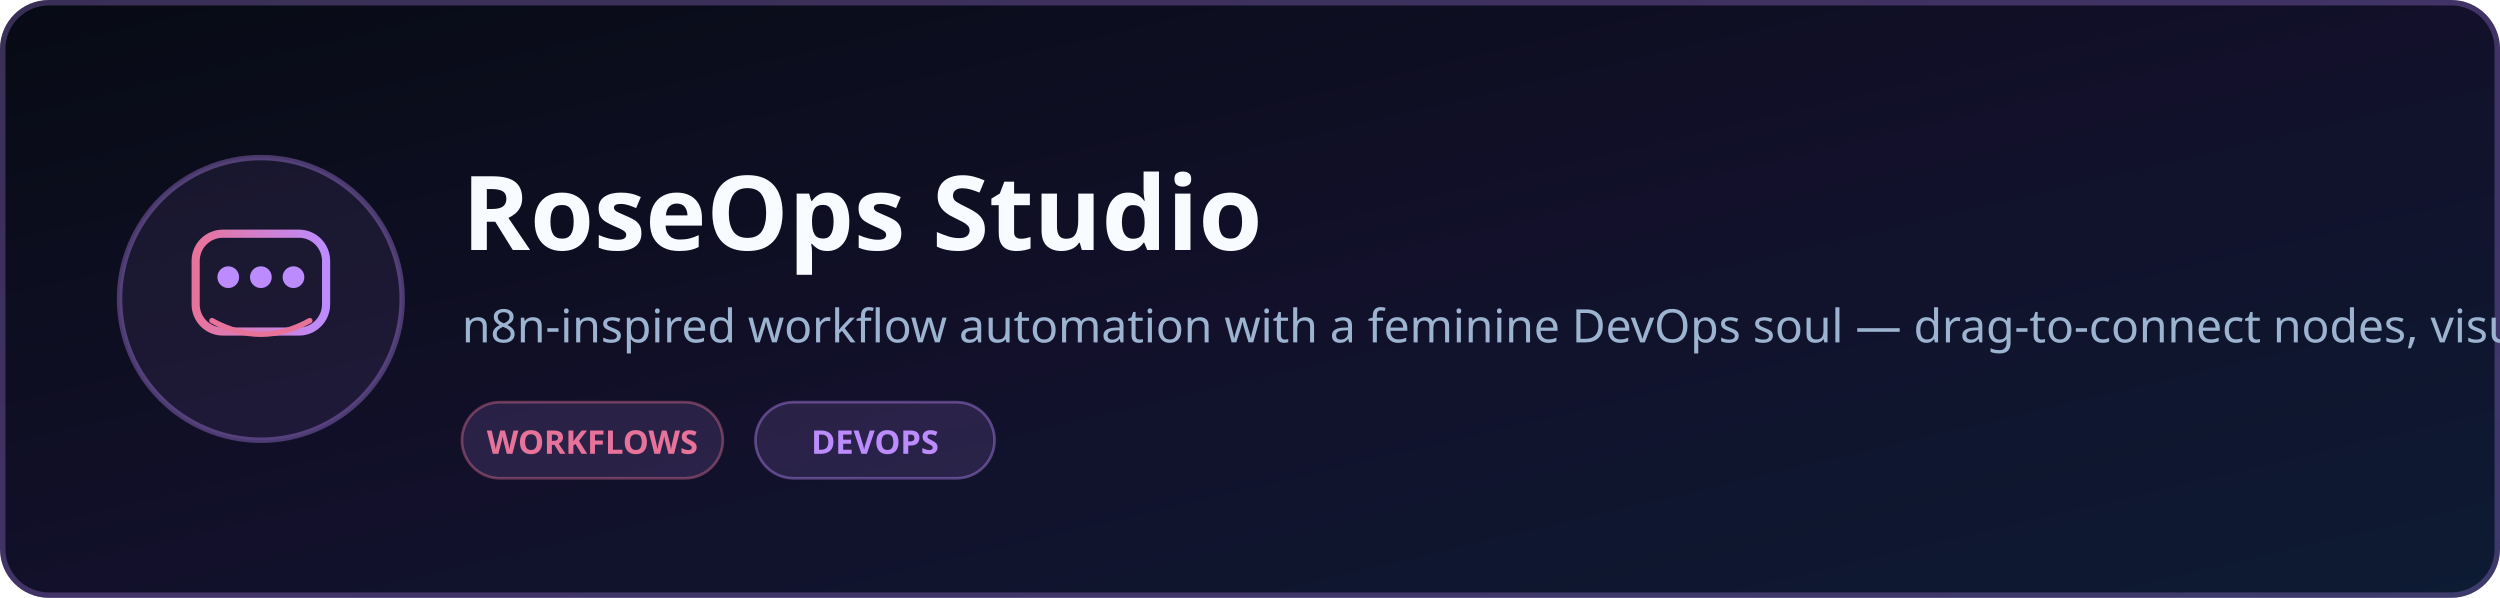
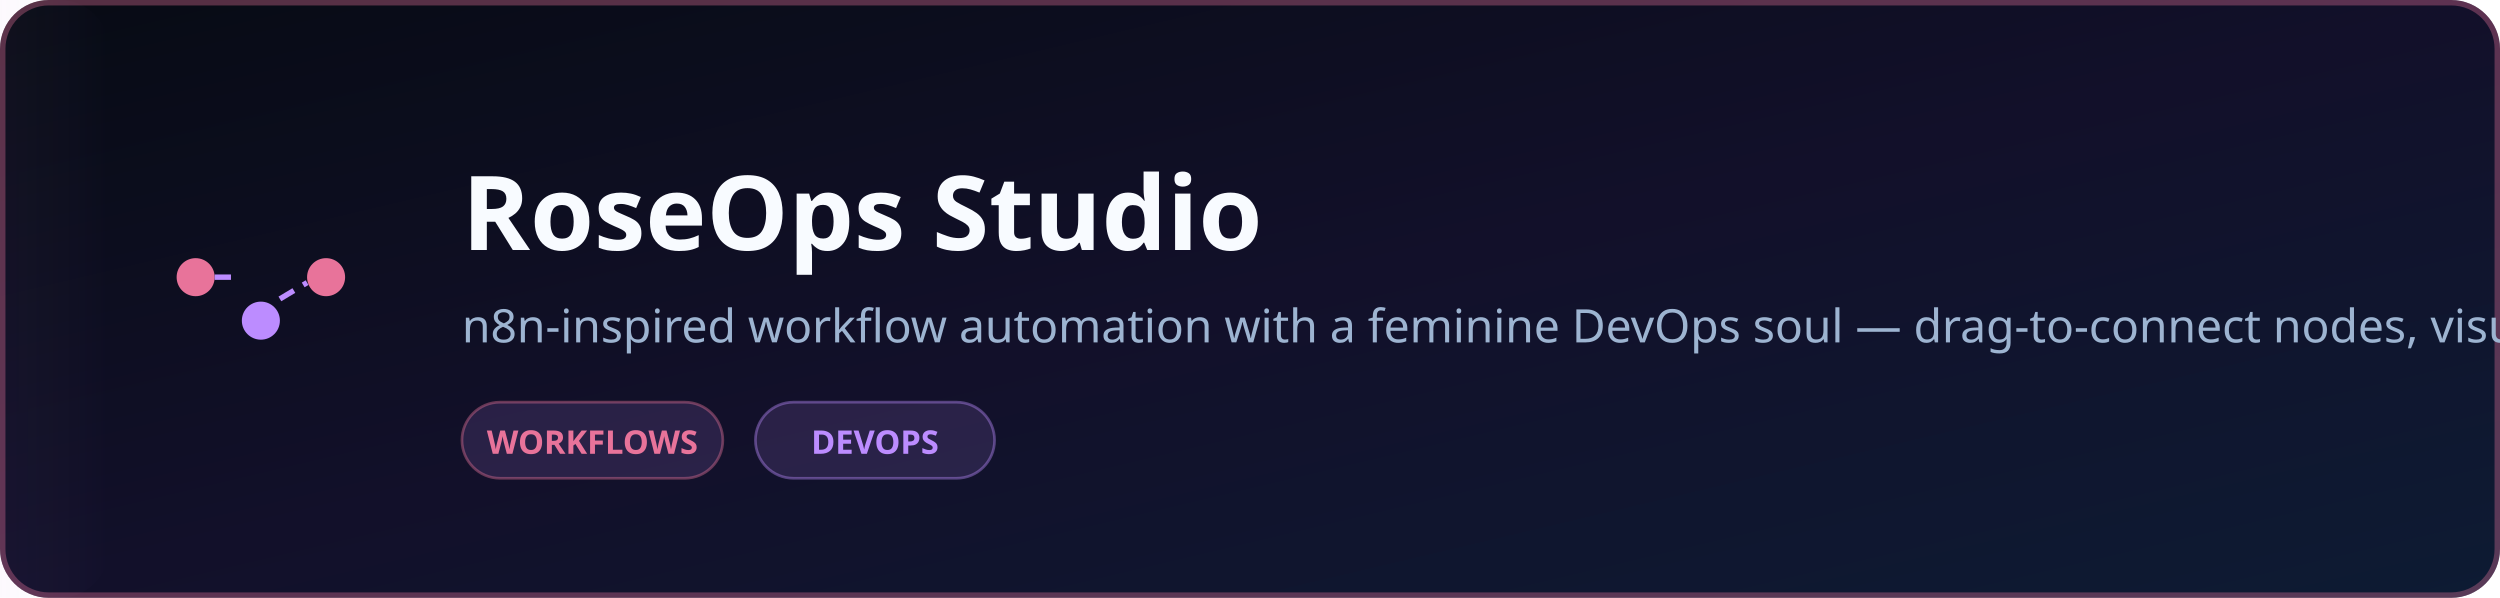
<svg xmlns="http://www.w3.org/2000/svg" width="920" height="220" viewBox="0 0 920 220" role="img" aria-label="RoseOps Studio">
  <defs>
    <linearGradient id="bg" x1="0%" y1="0%" x2="100%" y2="100%">
      <stop offset="0%" stop-color="#070b14" />
      <stop offset="50%" stop-color="#12102a" />
      <stop offset="100%" stop-color="#0d1b33" />
    </linearGradient>
    <linearGradient id="accent" x1="0%" y1="0%" x2="100%" y2="0%">
      <stop offset="0%" stop-color="#e8739a" />
      <stop offset="100%" stop-color="#bc8cff" />
    </linearGradient>
+     <linearGradient id="shimmer" x1="0%" y1="0%" x2="100%" y2="0%">
+       <stop offset="0%" stop-color="#e8739a" stop-opacity="0" />
+       <stop offset="50%" stop-color="#e8739a" stop-opacity="0.15" />
+       <stop offset="100%" stop-color="#bc8cff" stop-opacity="0" />
+     </linearGradient>
  </defs>
  <rect width="920" height="220" rx="18" fill="url(#bg)" />
-   <rect x="1" y="1" width="918" height="218" rx="17" fill="none" stroke="rgba(188,140,255,0.28)" stroke-width="2" />
-   <circle cx="96" cy="110" r="52" fill="rgba(188,140,255,0.08)" stroke="rgba(188,140,255,0.35)" stroke-width="2" />
-   <rect x="72" y="86" width="48" height="36" rx="10" fill="none" stroke="url(#accent)" stroke-width="3" />
-   <circle cx="84" cy="102" r="4" fill="#bc8cff" />
-   <circle cx="96" cy="102" r="4" fill="#bc8cff" />
-   <circle cx="108" cy="102" r="4" fill="#bc8cff" />
-   <path d="M78 118 Q96 128 114 118" fill="none" stroke="#e8739a" stroke-width="2" stroke-linecap="round" />
+   <rect x="-200" y="0" width="240" height="220" rx="18" fill="url(#shimmer)" opacity="0.9">
+     <animate attributeName="x" values="-240;920" dur="7s" repeatCount="indefinite" />
+   </rect>
+   <rect x="1" y="1" width="918" height="218" rx="17" fill="none" stroke="#e8739a" stroke-width="2" opacity="0.35">
+     <animate attributeName="opacity" values="0.35;0.65;0.35" dur="3s" repeatCount="indefinite" />
+   </rect>
+   <circle cx="72" cy="102" r="7" fill="#e8739a">
+     <animate attributeName="r" values="7;9;7" dur="1.2s" repeatCount="indefinite" />
+   </circle>
+   <circle cx="96" cy="118" r="7" fill="#bc8cff">
+     <animate attributeName="r" values="7;9;7" dur="1.2s" begin="0.4s" repeatCount="indefinite" />
+   </circle>
+   <circle cx="120" cy="102" r="7" fill="#e8739a">
+     <animate attributeName="r" values="7;9;7" dur="1.2s" begin="0.8s" repeatCount="indefinite" />
+   </circle>
+   <path d="M79 102 H89 M103 110 L113 104" stroke="#bc8cff" stroke-width="2" fill="none" stroke-dasharray="6 4">
+     <animate attributeName="stroke-dashoffset" values="20;0;20" dur="1.5s" repeatCount="indefinite" />
+   </path>
  <text x="170" y="92" fill="#f8fbff" font-family="Segoe UI, system-ui, sans-serif" font-size="38" font-weight="800">RoseOps Studio</text>
  <text x="170" y="126" fill="#9db4d1" font-family="Segoe UI, system-ui, sans-serif" font-size="17" font-weight="500">n8n-inspired workflow automation with a feminine DevOps soul — drag-to-connect nodes, visual pipelines, runbook automation.</text>
-   <rect x="170" y="148" width="96" height="28" rx="14" fill="rgba(188,140,255,0.14)" stroke="#e8739a66" stroke-width="1" />
+   <rect x="170" y="148" width="96" height="28" rx="14" fill="rgba(188,140,255,0.14)" stroke="#e8739a66" stroke-width="1">
+     <animate attributeName="opacity" values="1;0.75;1" dur="2.5s" begin="0s" repeatCount="indefinite" />
+   </rect>
  <text x="218" y="167" fill="#e8739a" font-family="Segoe UI, system-ui, sans-serif" font-size="12" font-weight="700" text-anchor="middle">WORKFLOWS</text>
-   <rect x="278" y="148" width="88" height="28" rx="14" fill="rgba(188,140,255,0.14)" stroke="#bc8cff66" stroke-width="1" />
+   <rect x="278" y="148" width="88" height="28" rx="14" fill="rgba(188,140,255,0.14)" stroke="#bc8cff66" stroke-width="1">
+     <animate attributeName="opacity" values="1;0.75;1" dur="2.5s" begin="0.3s" repeatCount="indefinite" />
+   </rect>
  <text x="322" y="167" fill="#bc8cff" font-family="Segoe UI, system-ui, sans-serif" font-size="12" font-weight="700" text-anchor="middle">DEVOPS</text>
</svg>
